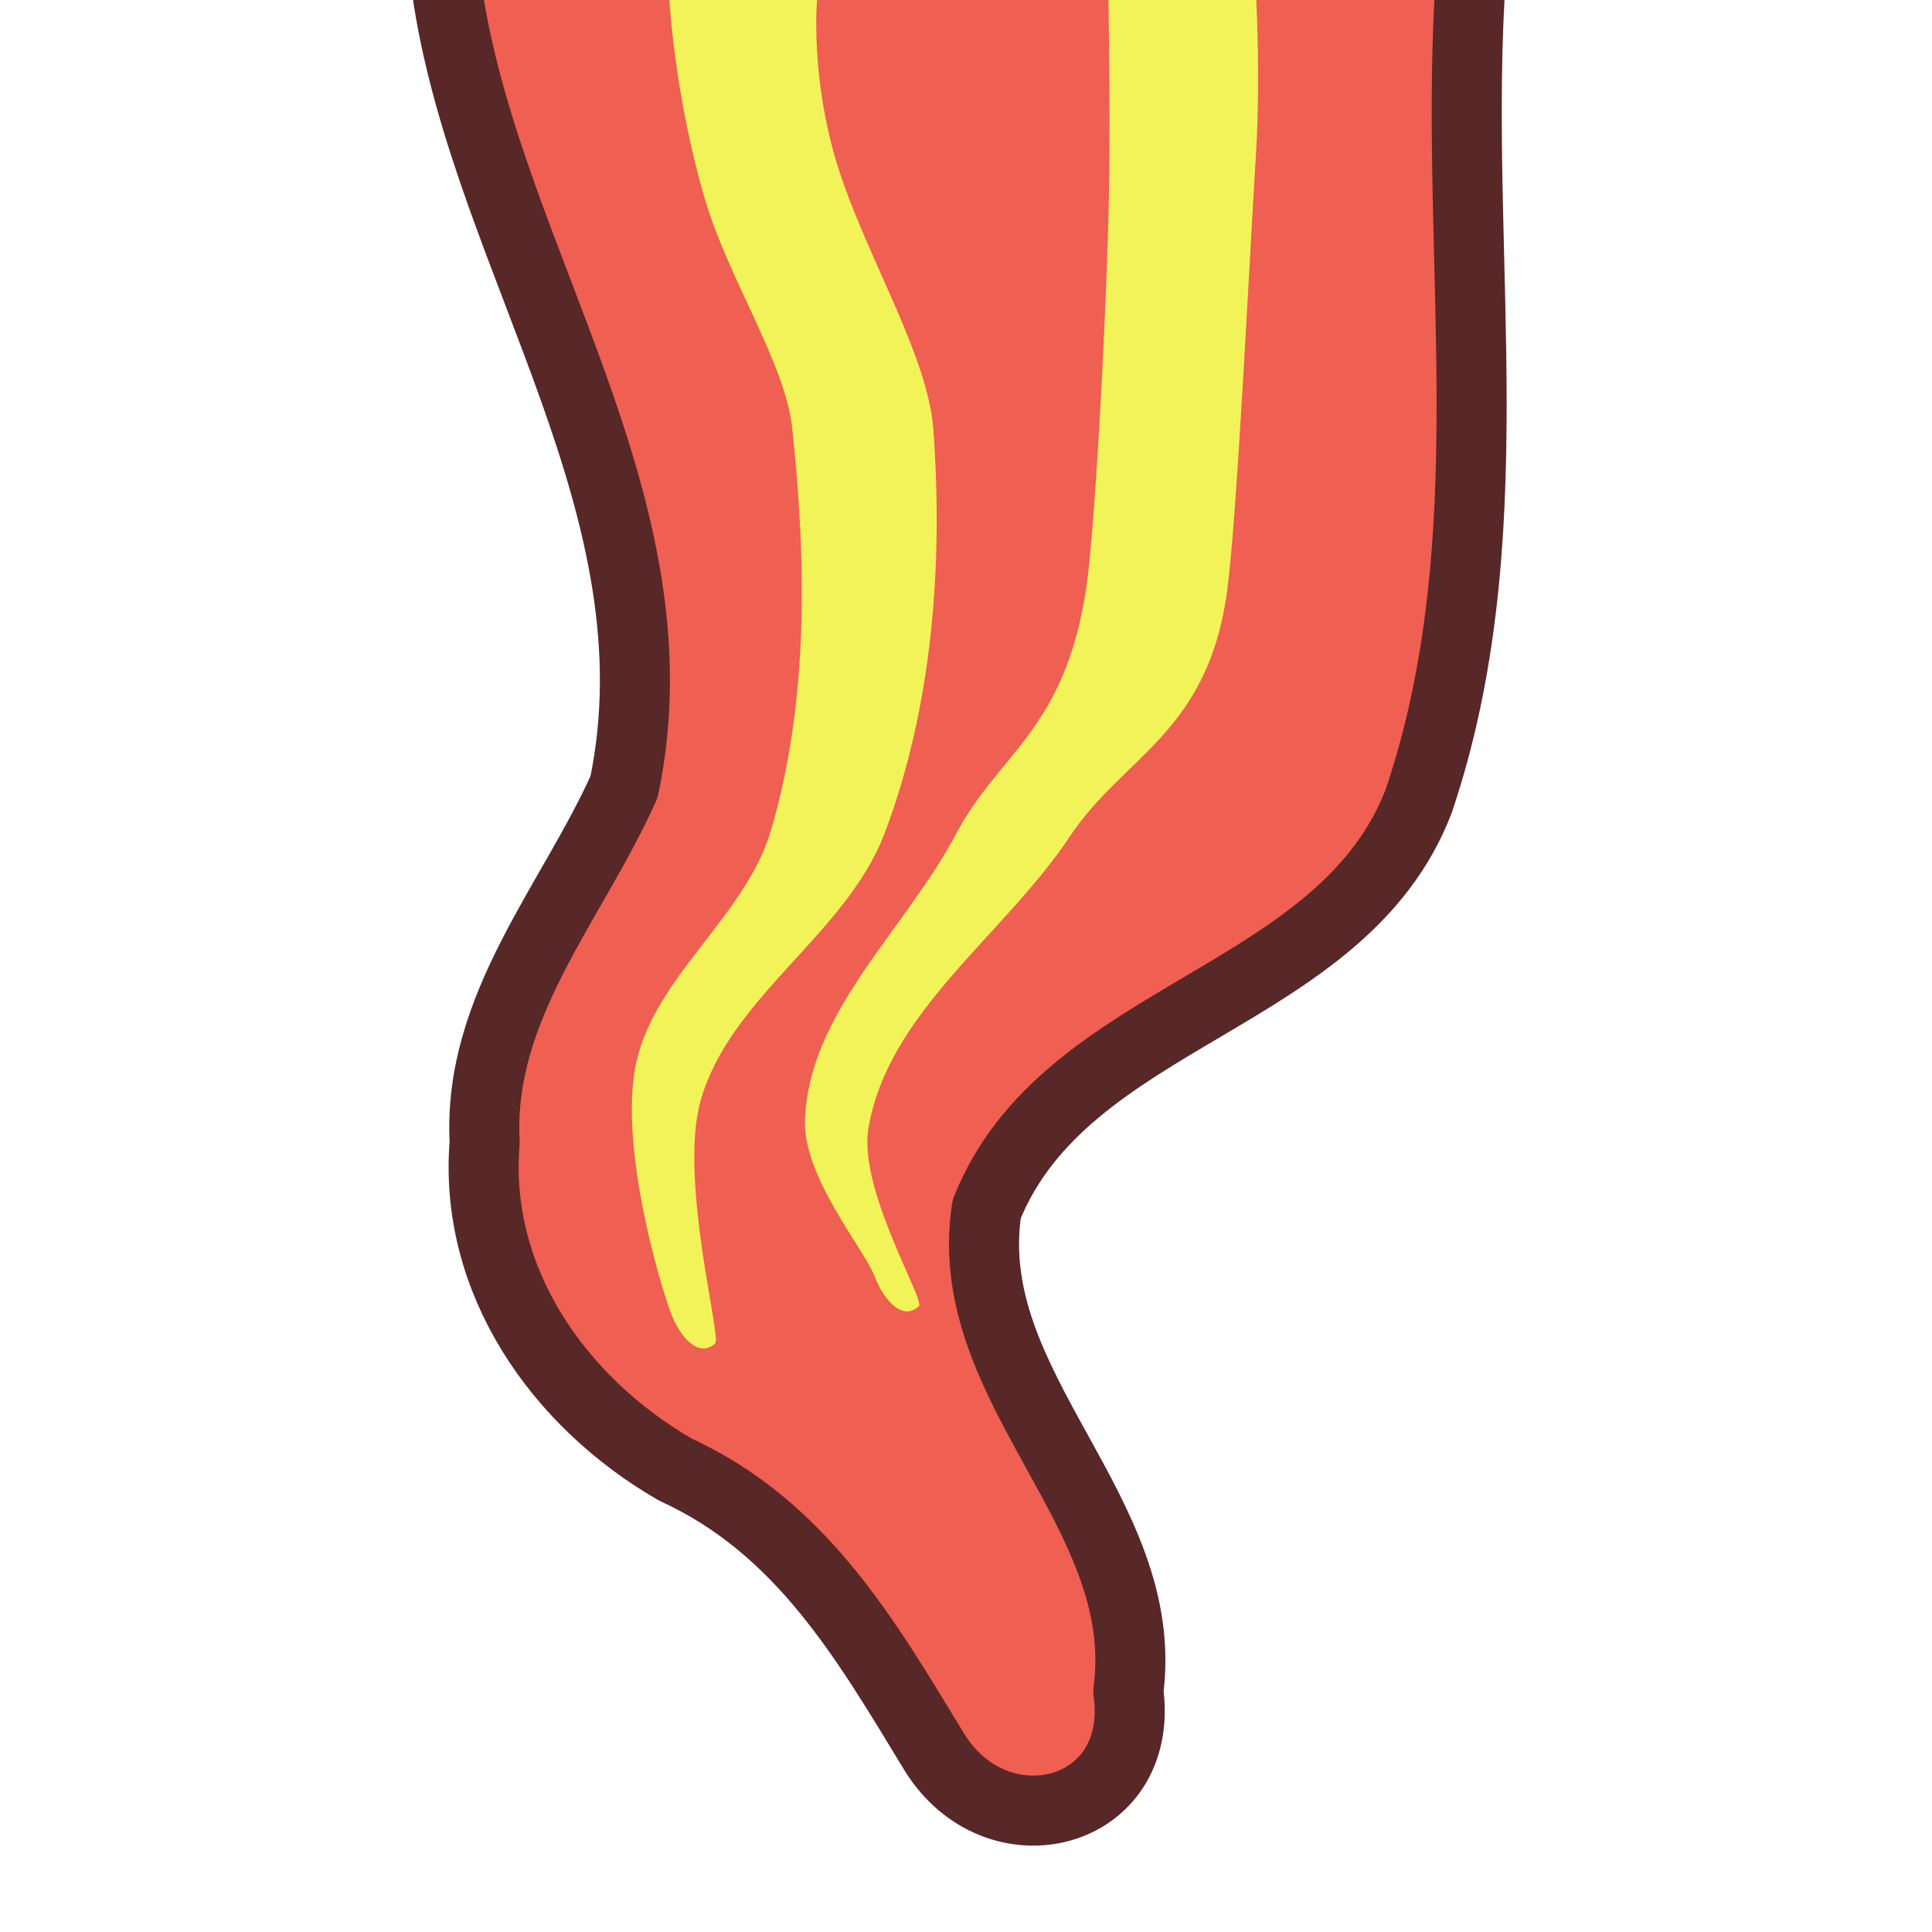
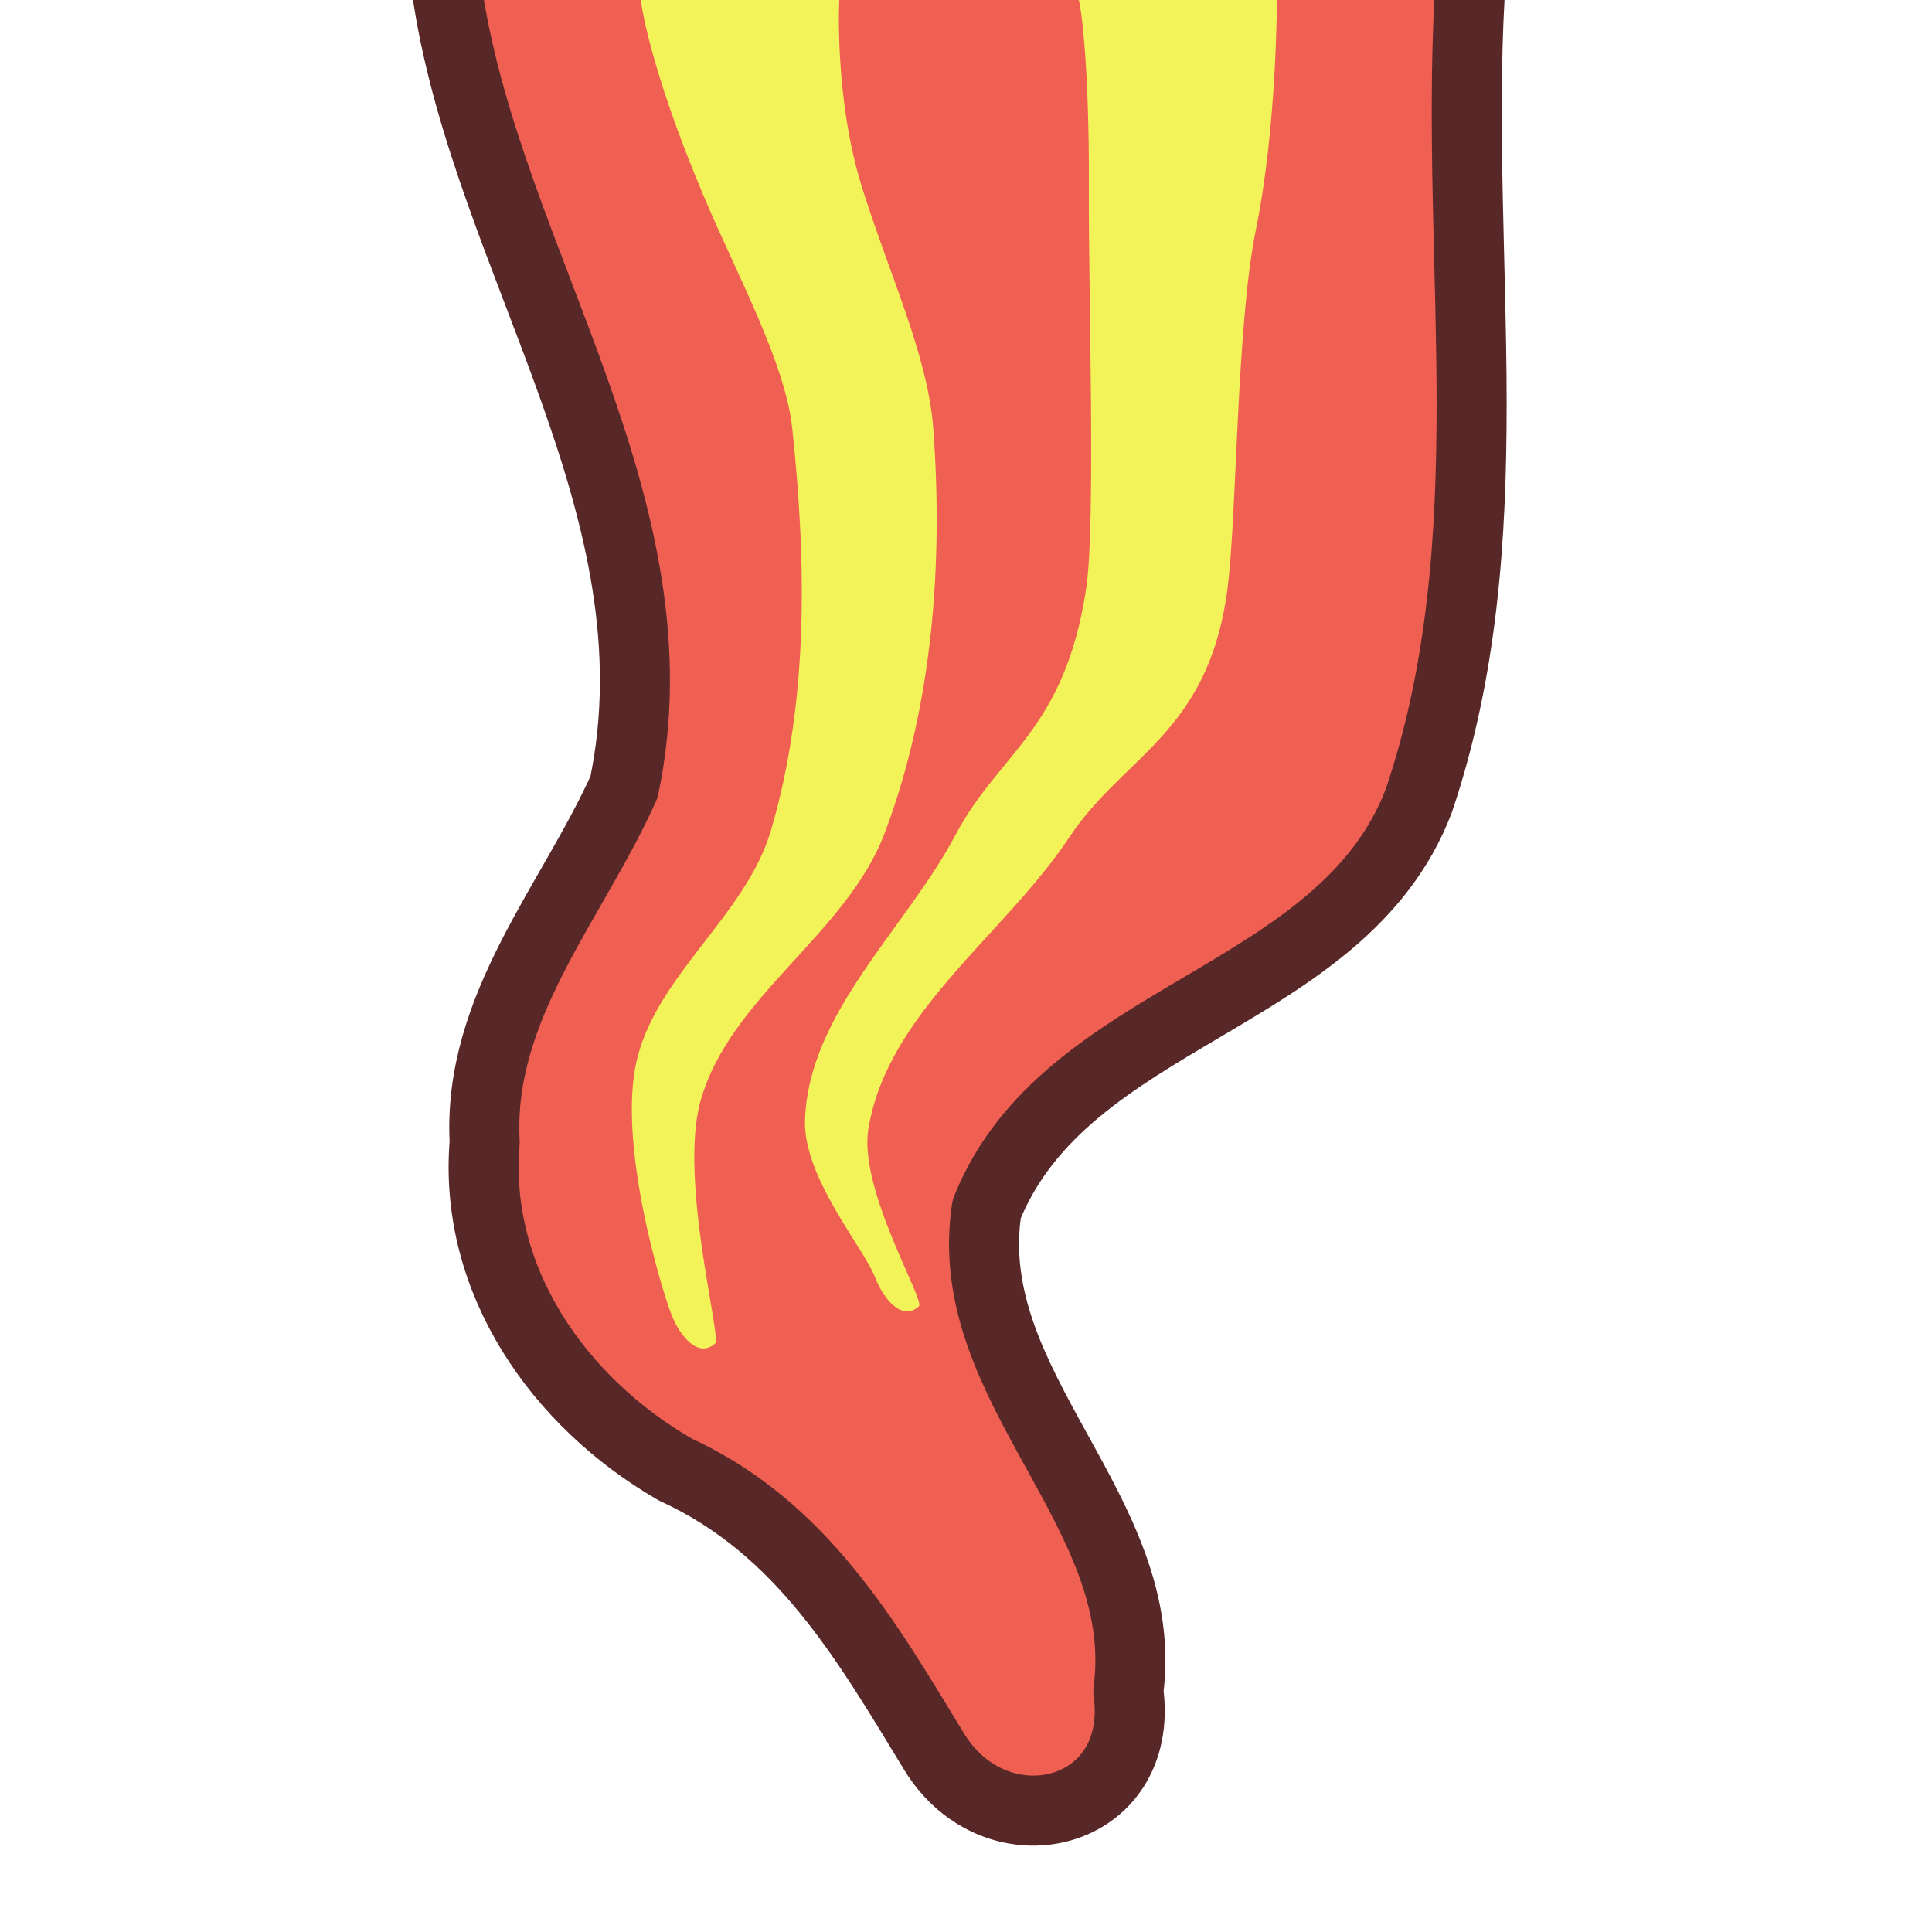
<svg xmlns="http://www.w3.org/2000/svg" width="80" height="80" version="1.1" id="svg6" xml:space="preserve">
  <defs id="defs6" />
-   <path d="m 17.189,-0.089 h 44.767 c -0.113,-7.416 3.034,-45.78 0,-79.999 H 17.189 c -1.281,19.445 0.888,69.192 0,79.999 z" style="fill:#ef5f52;fill-opacity:1;stroke:#212532;stroke-width:0" id="path17-6-7" />
-   <path d="m 18.555,-80.089 4.8e-4,3.361 -0.363,5.287 c 0,0 -1.067,10.816 -1.093,16.242 -0.048,9.831 1.479,19.615 1.693,29.444 0.117,5.383 -0.225,16.15 -0.225,16.15 l -0.011,9.537 m 42.296,-0.021 0.299,-13.505 c 0,0 1.321,-10.643 1.485,-15.996 0.204,-6.7 -0.482,-11.192 -0.635,-20.1 -0.036,-2.124 0.857,-11.739 0.561,-17.602 -0.124,-2.45 -0.962,-6.353 -1.402,-9.18 -0.332,-2.133 -0.308,-3.616 -0.308,-3.616" style="fill:#66c487;fill-opacity:0;stroke:#582727;stroke-width:2.93;stroke-linecap:butt;stroke-dasharray:none;stroke-opacity:1" id="path17-2-8" />
-   <rect style="fill:#f2f358;fill-opacity:1;stroke:#5b5728;stroke-width:0;stroke-linecap:round;stroke-linejoin:round;stroke-dasharray:none;stroke-opacity:1" id="rect6-8" width="79.999" height="5.831" x="-80.089" y="-51.662" transform="rotate(90)" />
-   <rect style="fill:#f2f358;fill-opacity:1;stroke:#5b5728;stroke-width:0;stroke-linecap:round;stroke-linejoin:round;stroke-dasharray:none;stroke-opacity:1" id="rect6-8-5" width="79.999" height="5.831" x="-80.089" y="-33.542" transform="rotate(90)" />
  <path style="fill:#ef5f52;fill-opacity:1;stroke:#582727;stroke-width:2.9;stroke-linecap:round;stroke-linejoin:round;stroke-dasharray:none;stroke-opacity:1" d="M 18.555,-0.089 C 20.279,10.934 28.252,21.052 25.84,32.586 c -2.143,4.785 -6.071,9.112 -5.771,14.707 -0.478,5.734 3.07,10.773 7.892,13.557 5.243,2.401 7.909,7.067 10.722,11.689 2.586,4.212 8.759,2.694 8.039,-2.512 0.989,-7.407 -6.999,-12.556 -5.865,-19.963 3.271,-8.169 14.707,-8.59 17.891,-16.898 3.637,-10.766 1.499,-22.168 2.102,-33.254" id="path1" />
-   <path id="rect6-8-5-4" style="fill:#f2f358;stroke:#5b5728;stroke-width:0;stroke-linecap:round;stroke-linejoin:round" transform="rotate(90)" d="M -49.011,-33.831 H 0 c 0,0 3.214,0.288 6.879,-0.857 3.687,-1.152 7.833,-3.739 10.906,-3.961 5.594,-0.405 11.457,0.033 16.704,2.013 4.204,1.587 6.783,6.432 11.114,7.632 3.225,0.894 9.776,-0.875 10.021,-0.613 0.649,0.697 -0.308,1.474 -1.197,1.816 -1.23,0.473 -6.858,2.137 -10.25,1.492 -3.695,-0.703 -6.181,-4.549 -9.788,-5.613 -5.334,-1.573 -11.13,-1.469 -16.659,-0.882 -2.688,0.286 -6.141,2.63 -9.514,3.624 -4.267,1.257 -8.304,1.468 -8.304,1.468 L -49.011,-28 Z" />
-   <path id="rect6-8-5-4-8" style="fill:#f2f358;stroke:#5b5728;stroke-width:0;stroke-linecap:round;stroke-linejoin:round" d="m 51.925,-50.758 v 49.011 c 0,0 0.322,4.317 0.081,8.149 -0.258,4.11 -0.78,14.975 -1.187,18.028 -0.794,5.946 -4.292,6.849 -6.526,10.216 -2.708,4.081 -7.543,7.267 -8.337,12.101 -0.412,2.511 2.356,7.096 2.094,7.341 -0.697,0.649 -1.474,-0.308 -1.816,-1.197 -0.473,-1.23 -2.981,-4.137 -2.902,-6.512 0.148,-4.458 4.161,-7.891 6.247,-11.834 1.795,-3.392 4.502,-4.289 5.395,-10.171 0.406,-2.672 0.937,-13.204 0.96,-17.483 0.029,-5.309 -0.062,-8.806 -0.128,-8.727 l 0.289,-48.922 z" />
+   <path id="rect6-8-5-4" style="fill:#f2f358;stroke:#5b5728;stroke-width:0;stroke-linecap:round;stroke-linejoin:round" transform="rotate(90)" d="m -49.011,-33.831 48.99,-0.922 c 0,0 4.083,0.213 7.748,-0.932 3.687,-1.152 6.986,-2.741 10.058,-2.964 5.594,-0.405 11.457,0.033 16.704,2.013 4.204,1.587 6.783,6.432 11.114,7.632 3.225,0.894 9.776,-0.875 10.021,-0.613 0.649,0.697 -0.308,1.474 -1.197,1.816 -1.23,0.473 -6.858,2.137 -10.25,1.492 -3.695,-0.703 -6.181,-4.549 -9.788,-5.613 -5.334,-1.573 -11.13,-1.469 -16.659,-0.882 -2.688,0.286 -6.277,2.25 -9.514,3.624 -5.536,2.351 -8.236,2.65 -8.236,2.65 L -49.011,-28 Z" />
+   <path id="rect6-8-5-4-8" style="fill:#f2f358;stroke:#5b5728;stroke-width:0;stroke-linecap:round;stroke-linejoin:round" d="m 51.925,-50.758 0.948,50.737 c 0,0 0.009,5.225 -0.866,9.515 -0.823,4.035 -0.78,11.883 -1.187,14.937 -0.794,5.946 -4.292,6.849 -6.526,10.216 -2.708,4.081 -7.543,7.267 -8.337,12.101 -0.412,2.511 2.356,7.096 2.094,7.341 -0.697,0.649 -1.474,-0.308 -1.816,-1.197 -0.473,-1.23 -2.981,-4.137 -2.902,-6.512 0.148,-4.458 4.161,-7.891 6.247,-11.834 1.795,-3.392 4.502,-4.289 5.395,-10.171 0.406,-2.672 0.089,-12.306 0.112,-16.585 0.029,-5.309 -0.371,-7.889 -0.437,-7.81 l 1.446,-50.737 z" />
+   <path d="m 17.203,-0.021 h 44.768 c -0.113,-7.416 3.035,-45.78 0,-80 H 17.203 c -1.281,19.445 0.888,69.192 0,80 z" style="fill:#ef5f52;fill-opacity:1;stroke:#212532;stroke-width:0" id="path17-6-7" />
+   <rect style="fill:#f2f358;fill-opacity:1;stroke:#5b5728;stroke-width:0;stroke-linecap:round;stroke-linejoin:round;stroke-dasharray:none;stroke-opacity:1" id="rect6-8-5-8" width="80" height="8.224" x="-80.021" y="-52.873" transform="rotate(90)" />
+   <path d="m 18.569,-80.021 4.8e-4,3.361 -0.363,5.287 c 0,0 -1.067,10.816 -1.093,16.242 -0.048,9.831 1.479,19.615 1.693,29.444 0.117,5.383 -0.225,16.15 -0.225,16.15 L 18.569,0 m 42.296,-0.021 0.299,-13.506 c 0,0 1.321,-10.643 1.485,-15.996 0.204,-6.7 -0.482,-11.192 -0.635,-20.1 -0.036,-2.124 0.857,-11.739 0.561,-17.602 -0.124,-2.45 -0.962,-6.353 -1.402,-9.181 -0.332,-2.133 -0.308,-3.616 -0.308,-3.616" style="fill:#66c487;fill-opacity:0;stroke:#582727;stroke-width:2.93;stroke-linecap:butt;stroke-dasharray:none;stroke-opacity:1" id="path17-2-8" />
+   <rect style="fill:#f2f358;fill-opacity:1;stroke:#5b5728;stroke-width:0;stroke-linecap:round;stroke-linejoin:round;stroke-dasharray:none;stroke-opacity:1" id="rect6-8-5" width="80" height="8.224" x="-80.021" y="-34.753" transform="rotate(90)" />
</svg>
